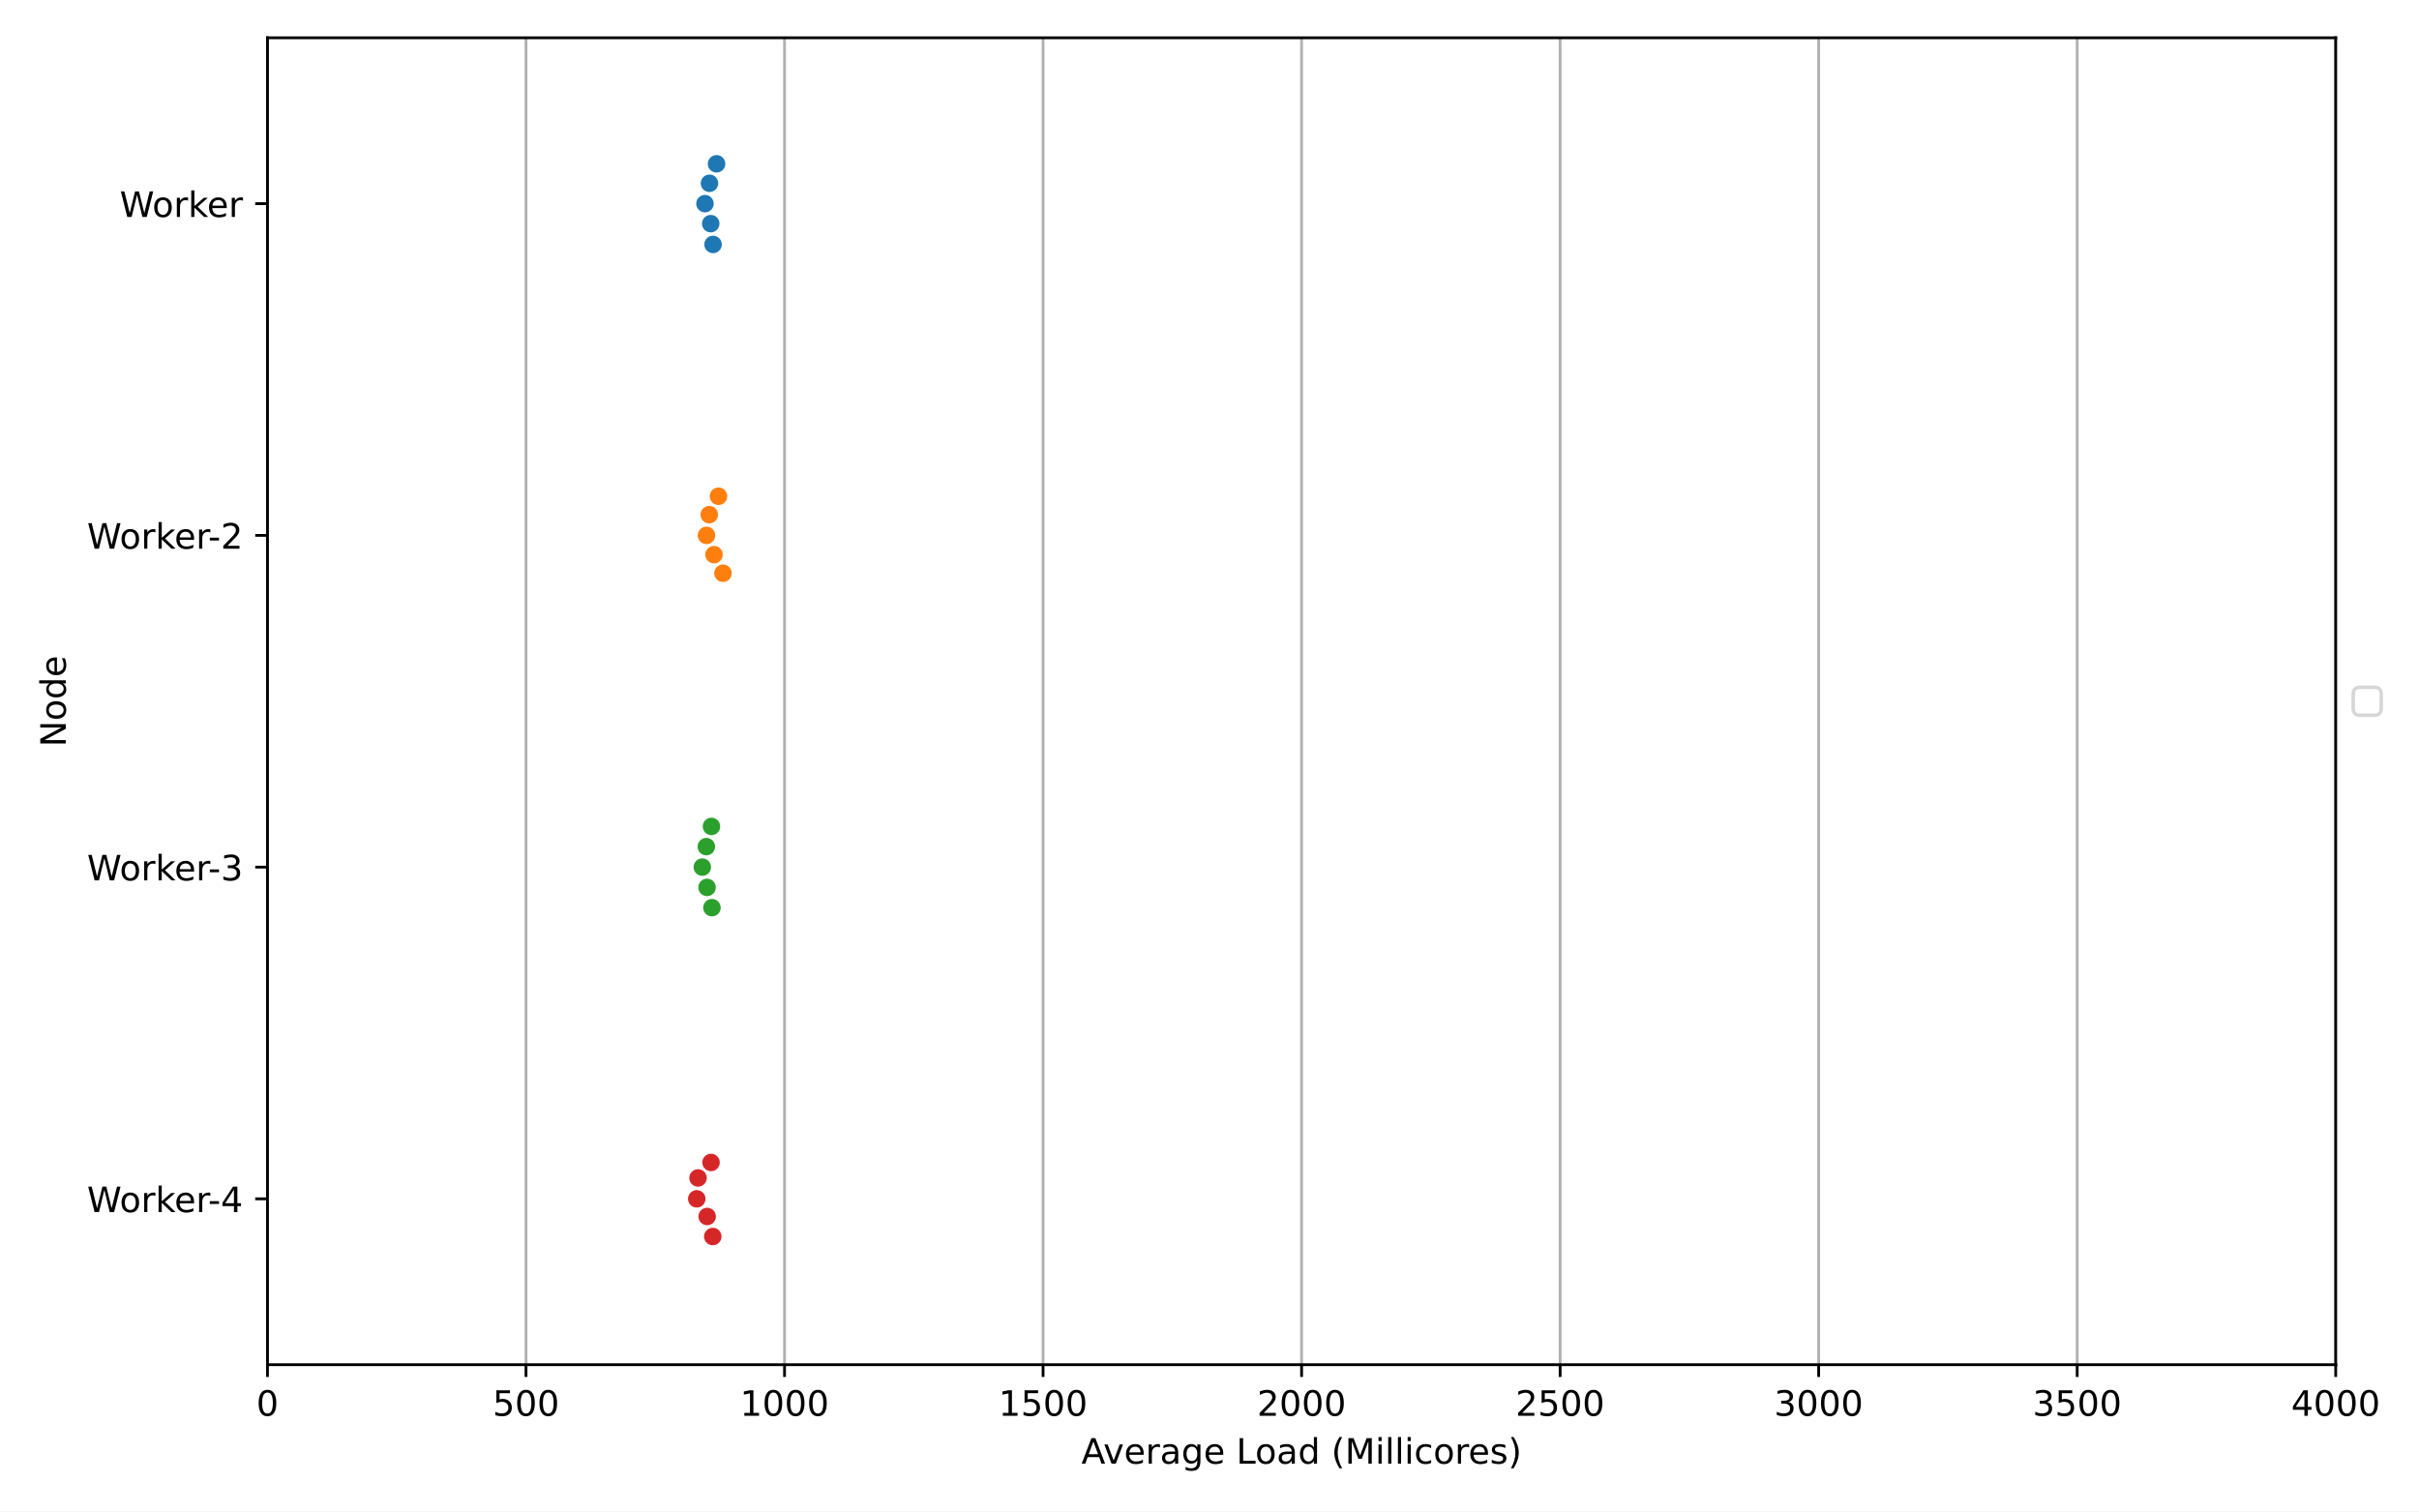
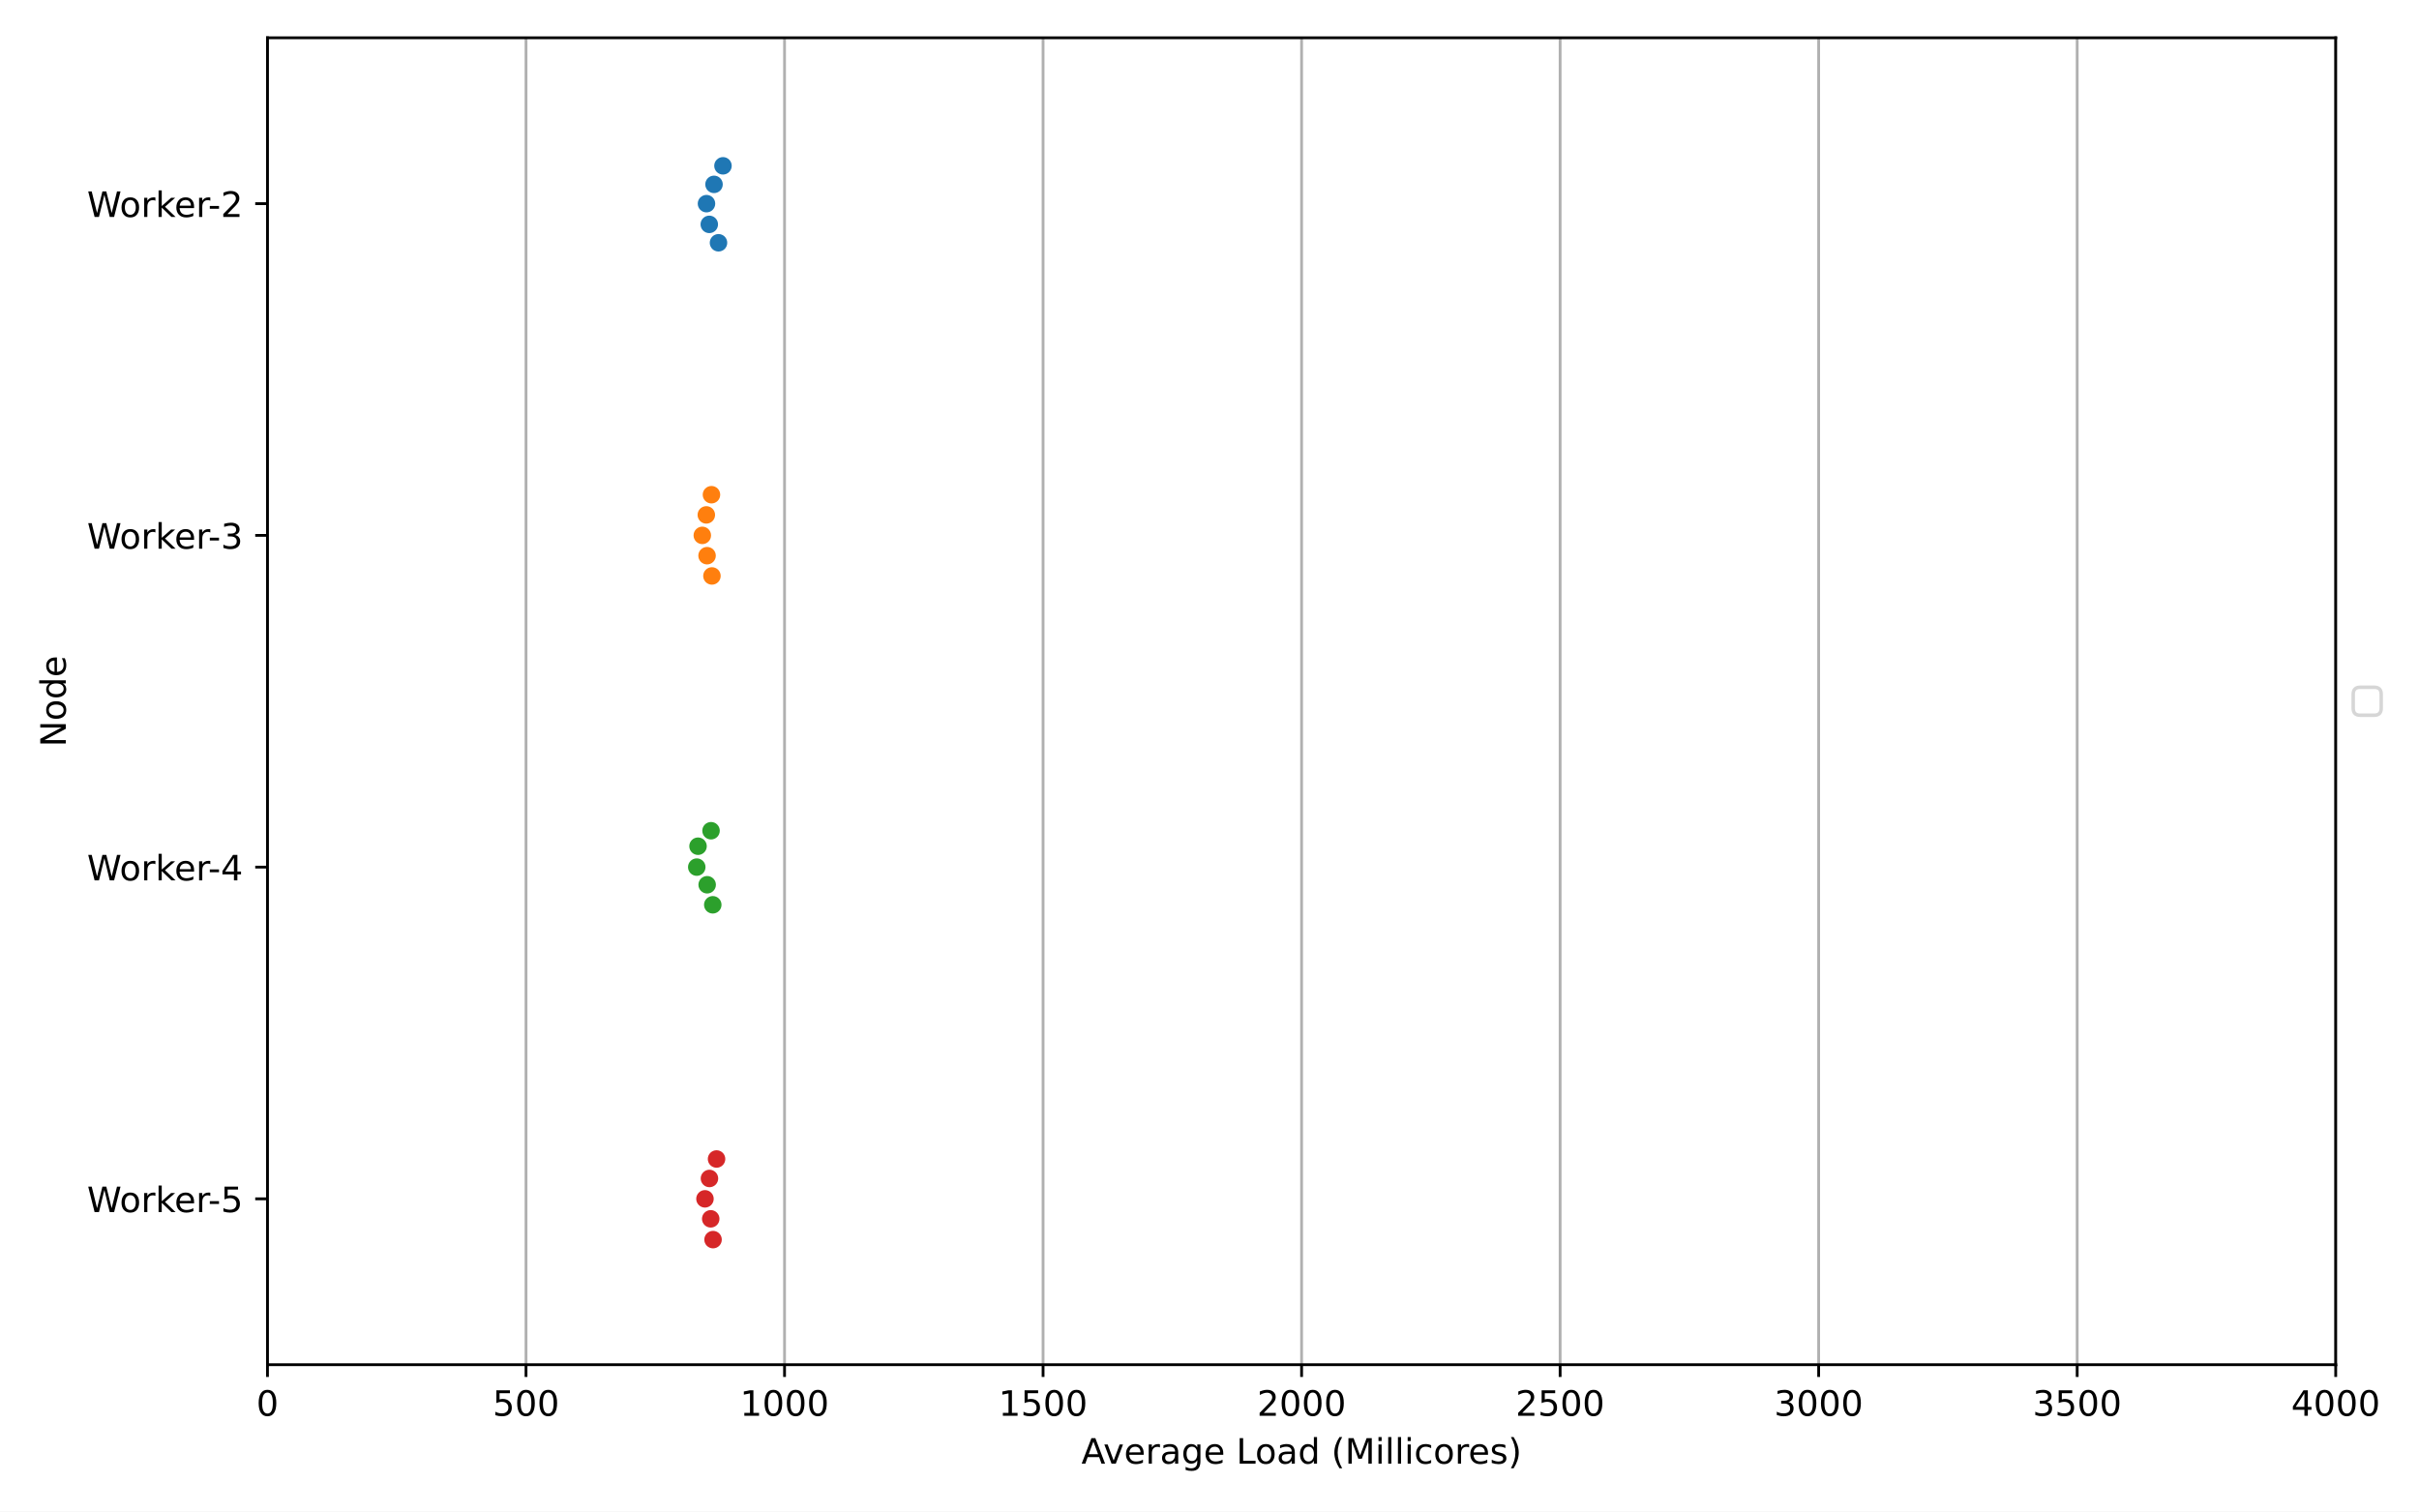
<svg xmlns="http://www.w3.org/2000/svg" xmlns:xlink="http://www.w3.org/1999/xlink" height="432pt" version="1.1" viewBox="0 0 691.2 432" width="691.2pt">
  <defs>
    <style type="text/css">*{stroke-linecap:butt;stroke-linejoin:round;}</style>
  </defs>
  <g id="figure_1">
    <g id="patch_1">
      <path d="M 0 432  L 691.2 432  L 691.2 0  L 0 0  z " style="fill:#ffffff;" />
    </g>
    <g id="axes_1">
      <g id="patch_2">
        <path d="M 76.43 390.04  L 667.4 390.04  L 667.4 10.8  L 76.43 10.8  z " style="fill:#ffffff;" />
      </g>
      <g id="matplotlib.axis_1">
        <g id="xtick_1">
          <g id="line2d_1">
-             <path clip-path="url(#p4fd3dda475)" d="M 76.43 390.04  L 76.43 10.8  " style="fill:none;stroke:#b0b0b0;stroke-linecap:square;stroke-width:0.8;" />
+             <path clip-path="url(#p854bc43e79)" d="M 76.43 390.04  L 76.43 10.8  " style="fill:none;stroke:#b0b0b0;stroke-linecap:square;stroke-width:0.8;" />
          </g>
          <g id="line2d_2">
            <defs>
-               <path d="M 0 0  L 0 3.5  " id="m4870c4613c" style="stroke:#000000;stroke-width:0.8;" />
+               <path d="M 0 0  L 0 3.5  " id="m0ecdef88f7" style="stroke:#000000;stroke-width:0.8;" />
            </defs>
            <g>
-               <use style="stroke:#000000;stroke-width:0.8;" x="76.43" xlink:href="#m4870c4613c" y="390.04" />
+               <use style="stroke:#000000;stroke-width:0.8;" x="76.43" xlink:href="#m0ecdef88f7" y="390.04" />
            </g>
          </g>
          <g id="text_1">
            <g transform="translate(73.24875 404.6384)scale(0.1 -0.1)">
              <defs>
                <path d="M 31.781 66.406  Q 24.172 66.406 20.328 58.906  Q 16.5 51.422 16.5 36.375  Q 16.5 21.391 20.328 13.891  Q 24.172 6.391 31.781 6.391  Q 39.453 6.391 43.281 13.891  Q 47.125 21.391 47.125 36.375  Q 47.125 51.422 43.281 58.906  Q 39.453 66.406 31.781 66.406  z M 31.781 74.219  Q 44.047 74.219 50.516 64.516  Q 56.984 54.828 56.984 36.375  Q 56.984 17.969 50.516 8.266  Q 44.047 -1.422 31.781 -1.422  Q 19.531 -1.422 13.062 8.266  Q 6.594 17.969 6.594 36.375  Q 6.594 54.828 13.062 64.516  Q 19.531 74.219 31.781 74.219  z " id="DejaVuSans-48" />
              </defs>
              <use xlink:href="#DejaVuSans-48" />
            </g>
          </g>
        </g>
        <g id="xtick_2">
          <g id="line2d_3">
-             <path clip-path="url(#p4fd3dda475)" d="M 150.301 390.04  L 150.301 10.8  " style="fill:none;stroke:#b0b0b0;stroke-linecap:square;stroke-width:0.8;" />
+             <path clip-path="url(#p854bc43e79)" d="M 150.301 390.04  L 150.301 10.8  " style="fill:none;stroke:#b0b0b0;stroke-linecap:square;stroke-width:0.8;" />
          </g>
          <g id="line2d_4">
            <g>
-               <use style="stroke:#000000;stroke-width:0.8;" x="150.301" xlink:href="#m4870c4613c" y="390.04" />
+               <use style="stroke:#000000;stroke-width:0.8;" x="150.301" xlink:href="#m0ecdef88f7" y="390.04" />
            </g>
          </g>
          <g id="text_2">
            <g transform="translate(140.7575 404.6384)scale(0.1 -0.1)">
              <defs>
                <path d="M 10.797 72.906  L 49.516 72.906  L 49.516 64.594  L 19.828 64.594  L 19.828 46.734  Q 21.969 47.469 24.109 47.828  Q 26.266 48.188 28.422 48.188  Q 40.625 48.188 47.75 41.5  Q 54.891 34.812 54.891 23.391  Q 54.891 11.625 47.562 5.094  Q 40.234 -1.422 26.906 -1.422  Q 22.312 -1.422 17.547 -0.641  Q 12.797 0.141 7.719 1.703  L 7.719 11.625  Q 12.109 9.234 16.797 8.062  Q 21.484 6.891 26.703 6.891  Q 35.156 6.891 40.078 11.328  Q 45.016 15.766 45.016 23.391  Q 45.016 31 40.078 35.438  Q 35.156 39.891 26.703 39.891  Q 22.75 39.891 18.812 39.016  Q 14.891 38.141 10.797 36.281  z " id="DejaVuSans-53" />
              </defs>
              <use xlink:href="#DejaVuSans-53" />
              <use x="63.623" xlink:href="#DejaVuSans-48" />
              <use x="127.246" xlink:href="#DejaVuSans-48" />
            </g>
          </g>
        </g>
        <g id="xtick_3">
          <g id="line2d_5">
-             <path clip-path="url(#p4fd3dda475)" d="M 224.173 390.04  L 224.173 10.8  " style="fill:none;stroke:#b0b0b0;stroke-linecap:square;stroke-width:0.8;" />
+             <path clip-path="url(#p854bc43e79)" d="M 224.173 390.04  L 224.173 10.8  " style="fill:none;stroke:#b0b0b0;stroke-linecap:square;stroke-width:0.8;" />
          </g>
          <g id="line2d_6">
            <g>
-               <use style="stroke:#000000;stroke-width:0.8;" x="224.173" xlink:href="#m4870c4613c" y="390.04" />
+               <use style="stroke:#000000;stroke-width:0.8;" x="224.173" xlink:href="#m0ecdef88f7" y="390.04" />
            </g>
          </g>
          <g id="text_3">
            <g transform="translate(211.4475 404.6384)scale(0.1 -0.1)">
              <defs>
                <path d="M 12.406 8.297  L 28.516 8.297  L 28.516 63.922  L 10.984 60.406  L 10.984 69.391  L 28.422 72.906  L 38.281 72.906  L 38.281 8.297  L 54.391 8.297  L 54.391 0  L 12.406 0  z " id="DejaVuSans-49" />
              </defs>
              <use xlink:href="#DejaVuSans-49" />
              <use x="63.623" xlink:href="#DejaVuSans-48" />
              <use x="127.246" xlink:href="#DejaVuSans-48" />
              <use x="190.869" xlink:href="#DejaVuSans-48" />
            </g>
          </g>
        </g>
        <g id="xtick_4">
          <g id="line2d_7">
-             <path clip-path="url(#p4fd3dda475)" d="M 298.044 390.04  L 298.044 10.8  " style="fill:none;stroke:#b0b0b0;stroke-linecap:square;stroke-width:0.8;" />
+             <path clip-path="url(#p854bc43e79)" d="M 298.044 390.04  L 298.044 10.8  " style="fill:none;stroke:#b0b0b0;stroke-linecap:square;stroke-width:0.8;" />
          </g>
          <g id="line2d_8">
            <g>
-               <use style="stroke:#000000;stroke-width:0.8;" x="298.044" xlink:href="#m4870c4613c" y="390.04" />
+               <use style="stroke:#000000;stroke-width:0.8;" x="298.044" xlink:href="#m0ecdef88f7" y="390.04" />
            </g>
          </g>
          <g id="text_4">
            <g transform="translate(285.3188 404.6384)scale(0.1 -0.1)">
              <use xlink:href="#DejaVuSans-49" />
              <use x="63.623" xlink:href="#DejaVuSans-53" />
              <use x="127.246" xlink:href="#DejaVuSans-48" />
              <use x="190.869" xlink:href="#DejaVuSans-48" />
            </g>
          </g>
        </g>
        <g id="xtick_5">
          <g id="line2d_9">
-             <path clip-path="url(#p4fd3dda475)" d="M 371.915 390.04  L 371.915 10.8  " style="fill:none;stroke:#b0b0b0;stroke-linecap:square;stroke-width:0.8;" />
+             <path clip-path="url(#p854bc43e79)" d="M 371.915 390.04  L 371.915 10.8  " style="fill:none;stroke:#b0b0b0;stroke-linecap:square;stroke-width:0.8;" />
          </g>
          <g id="line2d_10">
            <g>
-               <use style="stroke:#000000;stroke-width:0.8;" x="371.915" xlink:href="#m4870c4613c" y="390.04" />
+               <use style="stroke:#000000;stroke-width:0.8;" x="371.915" xlink:href="#m0ecdef88f7" y="390.04" />
            </g>
          </g>
          <g id="text_5">
            <g transform="translate(359.19 404.6384)scale(0.1 -0.1)">
              <defs>
                <path d="M 19.188 8.297  L 53.609 8.297  L 53.609 0  L 7.328 0  L 7.328 8.297  Q 12.938 14.109 22.625 23.891  Q 32.328 33.688 34.812 36.531  Q 39.547 41.844 41.422 45.531  Q 43.312 49.219 43.312 52.781  Q 43.312 58.594 39.234 62.25  Q 35.156 65.922 28.609 65.922  Q 23.969 65.922 18.812 64.312  Q 13.672 62.703 7.812 59.422  L 7.812 69.391  Q 13.766 71.781 18.938 73  Q 24.125 74.219 28.422 74.219  Q 39.75 74.219 46.484 68.547  Q 53.219 62.891 53.219 53.422  Q 53.219 48.922 51.531 44.891  Q 49.859 40.875 45.406 35.406  Q 44.188 33.984 37.641 27.219  Q 31.109 20.453 19.188 8.297  z " id="DejaVuSans-50" />
              </defs>
              <use xlink:href="#DejaVuSans-50" />
              <use x="63.623" xlink:href="#DejaVuSans-48" />
              <use x="127.246" xlink:href="#DejaVuSans-48" />
              <use x="190.869" xlink:href="#DejaVuSans-48" />
            </g>
          </g>
        </g>
        <g id="xtick_6">
          <g id="line2d_11">
-             <path clip-path="url(#p4fd3dda475)" d="M 445.786 390.04  L 445.786 10.8  " style="fill:none;stroke:#b0b0b0;stroke-linecap:square;stroke-width:0.8;" />
+             <path clip-path="url(#p854bc43e79)" d="M 445.786 390.04  L 445.786 10.8  " style="fill:none;stroke:#b0b0b0;stroke-linecap:square;stroke-width:0.8;" />
          </g>
          <g id="line2d_12">
            <g>
-               <use style="stroke:#000000;stroke-width:0.8;" x="445.786" xlink:href="#m4870c4613c" y="390.04" />
+               <use style="stroke:#000000;stroke-width:0.8;" x="445.786" xlink:href="#m0ecdef88f7" y="390.04" />
            </g>
          </g>
          <g id="text_6">
            <g transform="translate(433.0612 404.6384)scale(0.1 -0.1)">
              <use xlink:href="#DejaVuSans-50" />
              <use x="63.623" xlink:href="#DejaVuSans-53" />
              <use x="127.246" xlink:href="#DejaVuSans-48" />
              <use x="190.869" xlink:href="#DejaVuSans-48" />
            </g>
          </g>
        </g>
        <g id="xtick_7">
          <g id="line2d_13">
-             <path clip-path="url(#p4fd3dda475)" d="M 519.658 390.04  L 519.658 10.8  " style="fill:none;stroke:#b0b0b0;stroke-linecap:square;stroke-width:0.8;" />
+             <path clip-path="url(#p854bc43e79)" d="M 519.658 390.04  L 519.658 10.8  " style="fill:none;stroke:#b0b0b0;stroke-linecap:square;stroke-width:0.8;" />
          </g>
          <g id="line2d_14">
            <g>
-               <use style="stroke:#000000;stroke-width:0.8;" x="519.658" xlink:href="#m4870c4613c" y="390.04" />
+               <use style="stroke:#000000;stroke-width:0.8;" x="519.658" xlink:href="#m0ecdef88f7" y="390.04" />
            </g>
          </g>
          <g id="text_7">
            <g transform="translate(506.9325 404.6384)scale(0.1 -0.1)">
              <defs>
                <path d="M 40.578 39.312  Q 47.656 37.797 51.625 33  Q 55.609 28.219 55.609 21.188  Q 55.609 10.406 48.188 4.484  Q 40.766 -1.422 27.094 -1.422  Q 22.516 -1.422 17.656 -0.516  Q 12.797 0.391 7.625 2.203  L 7.625 11.719  Q 11.719 9.328 16.594 8.109  Q 21.484 6.891 26.812 6.891  Q 36.078 6.891 40.938 10.547  Q 45.797 14.203 45.797 21.188  Q 45.797 27.641 41.281 31.266  Q 36.766 34.906 28.719 34.906  L 20.219 34.906  L 20.219 43.016  L 29.109 43.016  Q 36.375 43.016 40.234 45.922  Q 44.094 48.828 44.094 54.297  Q 44.094 59.906 40.109 62.906  Q 36.141 65.922 28.719 65.922  Q 24.656 65.922 20.016 65.031  Q 15.375 64.156 9.812 62.312  L 9.812 71.094  Q 15.438 72.656 20.344 73.438  Q 25.25 74.219 29.594 74.219  Q 40.828 74.219 47.359 69.109  Q 53.906 64.016 53.906 55.328  Q 53.906 49.266 50.438 45.094  Q 46.969 40.922 40.578 39.312  z " id="DejaVuSans-51" />
              </defs>
              <use xlink:href="#DejaVuSans-51" />
              <use x="63.623" xlink:href="#DejaVuSans-48" />
              <use x="127.246" xlink:href="#DejaVuSans-48" />
              <use x="190.869" xlink:href="#DejaVuSans-48" />
            </g>
          </g>
        </g>
        <g id="xtick_8">
          <g id="line2d_15">
-             <path clip-path="url(#p4fd3dda475)" d="M 593.529 390.04  L 593.529 10.8  " style="fill:none;stroke:#b0b0b0;stroke-linecap:square;stroke-width:0.8;" />
+             <path clip-path="url(#p854bc43e79)" d="M 593.529 390.04  L 593.529 10.8  " style="fill:none;stroke:#b0b0b0;stroke-linecap:square;stroke-width:0.8;" />
          </g>
          <g id="line2d_16">
            <g>
-               <use style="stroke:#000000;stroke-width:0.8;" x="593.529" xlink:href="#m4870c4613c" y="390.04" />
+               <use style="stroke:#000000;stroke-width:0.8;" x="593.529" xlink:href="#m0ecdef88f7" y="390.04" />
            </g>
          </g>
          <g id="text_8">
            <g transform="translate(580.8038 404.6384)scale(0.1 -0.1)">
              <use xlink:href="#DejaVuSans-51" />
              <use x="63.623" xlink:href="#DejaVuSans-53" />
              <use x="127.246" xlink:href="#DejaVuSans-48" />
              <use x="190.869" xlink:href="#DejaVuSans-48" />
            </g>
          </g>
        </g>
        <g id="xtick_9">
          <g id="line2d_17">
-             <path clip-path="url(#p4fd3dda475)" d="M 667.4 390.04  L 667.4 10.8  " style="fill:none;stroke:#b0b0b0;stroke-linecap:square;stroke-width:0.8;" />
+             <path clip-path="url(#p854bc43e79)" d="M 667.4 390.04  L 667.4 10.8  " style="fill:none;stroke:#b0b0b0;stroke-linecap:square;stroke-width:0.8;" />
          </g>
          <g id="line2d_18">
            <g>
-               <use style="stroke:#000000;stroke-width:0.8;" x="667.4" xlink:href="#m4870c4613c" y="390.04" />
+               <use style="stroke:#000000;stroke-width:0.8;" x="667.4" xlink:href="#m0ecdef88f7" y="390.04" />
            </g>
          </g>
          <g id="text_9">
            <g transform="translate(654.675 404.6384)scale(0.1 -0.1)">
              <defs>
                <path d="M 37.797 64.312  L 12.891 25.391  L 37.797 25.391  z M 35.203 72.906  L 47.609 72.906  L 47.609 25.391  L 58.016 25.391  L 58.016 17.188  L 47.609 17.188  L 47.609 0  L 37.797 0  L 37.797 17.188  L 4.891 17.188  L 4.891 26.703  z " id="DejaVuSans-52" />
              </defs>
              <use xlink:href="#DejaVuSans-52" />
              <use x="63.623" xlink:href="#DejaVuSans-48" />
              <use x="127.246" xlink:href="#DejaVuSans-48" />
              <use x="190.869" xlink:href="#DejaVuSans-48" />
            </g>
          </g>
        </g>
        <g id="text_10">
          <g transform="translate(309.0033 418.3166)scale(0.1 -0.1)">
            <defs>
              <path d="M 34.188 63.188  L 20.797 26.906  L 47.609 26.906  z M 28.609 72.906  L 39.797 72.906  L 67.578 0  L 57.328 0  L 50.688 18.703  L 17.828 18.703  L 11.188 0  L 0.781 0  z " id="DejaVuSans-65" />
              <path d="M 2.984 54.688  L 12.5 54.688  L 29.594 8.797  L 46.688 54.688  L 56.203 54.688  L 35.688 0  L 23.484 0  z " id="DejaVuSans-118" />
              <path d="M 56.203 29.594  L 56.203 25.203  L 14.891 25.203  Q 15.484 15.922 20.484 11.062  Q 25.484 6.203 34.422 6.203  Q 39.594 6.203 44.453 7.469  Q 49.312 8.734 54.109 11.281  L 54.109 2.781  Q 49.266 0.734 44.188 -0.344  Q 39.109 -1.422 33.891 -1.422  Q 20.797 -1.422 13.156 6.188  Q 5.516 13.812 5.516 26.812  Q 5.516 40.234 12.766 48.109  Q 20.016 56 32.328 56  Q 43.359 56 49.781 48.891  Q 56.203 41.797 56.203 29.594  z M 47.219 32.234  Q 47.125 39.594 43.094 43.984  Q 39.062 48.391 32.422 48.391  Q 24.906 48.391 20.391 44.141  Q 15.875 39.891 15.188 32.172  z " id="DejaVuSans-101" />
              <path d="M 41.109 46.297  Q 39.594 47.172 37.812 47.578  Q 36.031 48 33.891 48  Q 26.266 48 22.188 43.047  Q 18.109 38.094 18.109 28.812  L 18.109 0  L 9.078 0  L 9.078 54.688  L 18.109 54.688  L 18.109 46.188  Q 20.953 51.172 25.484 53.578  Q 30.031 56 36.531 56  Q 37.453 56 38.578 55.875  Q 39.703 55.766 41.062 55.516  z " id="DejaVuSans-114" />
              <path d="M 34.281 27.484  Q 23.391 27.484 19.188 25  Q 14.984 22.516 14.984 16.5  Q 14.984 11.719 18.141 8.906  Q 21.297 6.109 26.703 6.109  Q 34.188 6.109 38.703 11.406  Q 43.219 16.703 43.219 25.484  L 43.219 27.484  z M 52.203 31.203  L 52.203 0  L 43.219 0  L 43.219 8.297  Q 40.141 3.328 35.547 0.953  Q 30.953 -1.422 24.312 -1.422  Q 15.922 -1.422 10.953 3.297  Q 6 8.016 6 15.922  Q 6 25.141 12.172 29.828  Q 18.359 34.516 30.609 34.516  L 43.219 34.516  L 43.219 35.406  Q 43.219 41.609 39.141 45  Q 35.062 48.391 27.688 48.391  Q 23 48.391 18.547 47.266  Q 14.109 46.141 10.016 43.891  L 10.016 52.203  Q 14.938 54.109 19.578 55.047  Q 24.219 56 28.609 56  Q 40.484 56 46.344 49.844  Q 52.203 43.703 52.203 31.203  z " id="DejaVuSans-97" />
              <path d="M 45.406 27.984  Q 45.406 37.75 41.375 43.109  Q 37.359 48.484 30.078 48.484  Q 22.859 48.484 18.828 43.109  Q 14.797 37.75 14.797 27.984  Q 14.797 18.266 18.828 12.891  Q 22.859 7.516 30.078 7.516  Q 37.359 7.516 41.375 12.891  Q 45.406 18.266 45.406 27.984  z M 54.391 6.781  Q 54.391 -7.172 48.188 -13.984  Q 42 -20.797 29.203 -20.797  Q 24.469 -20.797 20.266 -20.094  Q 16.062 -19.391 12.109 -17.922  L 12.109 -9.188  Q 16.062 -11.328 19.922 -12.344  Q 23.781 -13.375 27.781 -13.375  Q 36.625 -13.375 41.016 -8.766  Q 45.406 -4.156 45.406 5.172  L 45.406 9.625  Q 42.625 4.781 38.281 2.391  Q 33.938 0 27.875 0  Q 17.828 0 11.672 7.656  Q 5.516 15.328 5.516 27.984  Q 5.516 40.672 11.672 48.328  Q 17.828 56 27.875 56  Q 33.938 56 38.281 53.609  Q 42.625 51.219 45.406 46.391  L 45.406 54.688  L 54.391 54.688  z " id="DejaVuSans-103" />
              <path id="DejaVuSans-32" />
              <path d="M 9.812 72.906  L 19.672 72.906  L 19.672 8.297  L 55.172 8.297  L 55.172 0  L 9.812 0  z " id="DejaVuSans-76" />
              <path d="M 30.609 48.391  Q 23.391 48.391 19.188 42.75  Q 14.984 37.109 14.984 27.297  Q 14.984 17.484 19.156 11.844  Q 23.344 6.203 30.609 6.203  Q 37.797 6.203 41.984 11.859  Q 46.188 17.531 46.188 27.297  Q 46.188 37.016 41.984 42.703  Q 37.797 48.391 30.609 48.391  z M 30.609 56  Q 42.328 56 49.016 48.375  Q 55.719 40.766 55.719 27.297  Q 55.719 13.875 49.016 6.219  Q 42.328 -1.422 30.609 -1.422  Q 18.844 -1.422 12.172 6.219  Q 5.516 13.875 5.516 27.297  Q 5.516 40.766 12.172 48.375  Q 18.844 56 30.609 56  z " id="DejaVuSans-111" />
              <path d="M 45.406 46.391  L 45.406 75.984  L 54.391 75.984  L 54.391 0  L 45.406 0  L 45.406 8.203  Q 42.578 3.328 38.25 0.953  Q 33.938 -1.422 27.875 -1.422  Q 17.969 -1.422 11.734 6.484  Q 5.516 14.406 5.516 27.297  Q 5.516 40.188 11.734 48.094  Q 17.969 56 27.875 56  Q 33.938 56 38.25 53.625  Q 42.578 51.266 45.406 46.391  z M 14.797 27.297  Q 14.797 17.391 18.875 11.75  Q 22.953 6.109 30.078 6.109  Q 37.203 6.109 41.297 11.75  Q 45.406 17.391 45.406 27.297  Q 45.406 37.203 41.297 42.844  Q 37.203 48.484 30.078 48.484  Q 22.953 48.484 18.875 42.844  Q 14.797 37.203 14.797 27.297  z " id="DejaVuSans-100" />
              <path d="M 31 75.875  Q 24.469 64.656 21.281 53.656  Q 18.109 42.672 18.109 31.391  Q 18.109 20.125 21.312 9.062  Q 24.516 -2 31 -13.188  L 23.188 -13.188  Q 15.875 -1.703 12.234 9.375  Q 8.594 20.453 8.594 31.391  Q 8.594 42.281 12.203 53.312  Q 15.828 64.359 23.188 75.875  z " id="DejaVuSans-40" />
              <path d="M 9.812 72.906  L 24.516 72.906  L 43.109 23.297  L 61.812 72.906  L 76.516 72.906  L 76.516 0  L 66.891 0  L 66.891 64.016  L 48.094 14.016  L 38.188 14.016  L 19.391 64.016  L 19.391 0  L 9.812 0  z " id="DejaVuSans-77" />
              <path d="M 9.422 54.688  L 18.406 54.688  L 18.406 0  L 9.422 0  z M 9.422 75.984  L 18.406 75.984  L 18.406 64.594  L 9.422 64.594  z " id="DejaVuSans-105" />
              <path d="M 9.422 75.984  L 18.406 75.984  L 18.406 0  L 9.422 0  z " id="DejaVuSans-108" />
              <path d="M 48.781 52.594  L 48.781 44.188  Q 44.969 46.297 41.141 47.344  Q 37.312 48.391 33.406 48.391  Q 24.656 48.391 19.812 42.844  Q 14.984 37.312 14.984 27.297  Q 14.984 17.281 19.812 11.734  Q 24.656 6.203 33.406 6.203  Q 37.312 6.203 41.141 7.25  Q 44.969 8.297 48.781 10.406  L 48.781 2.094  Q 45.016 0.344 40.984 -0.531  Q 36.969 -1.422 32.422 -1.422  Q 20.062 -1.422 12.781 6.344  Q 5.516 14.109 5.516 27.297  Q 5.516 40.672 12.859 48.328  Q 20.219 56 33.016 56  Q 37.156 56 41.109 55.141  Q 45.062 54.297 48.781 52.594  z " id="DejaVuSans-99" />
              <path d="M 44.281 53.078  L 44.281 44.578  Q 40.484 46.531 36.375 47.5  Q 32.281 48.484 27.875 48.484  Q 21.188 48.484 17.844 46.438  Q 14.5 44.391 14.5 40.281  Q 14.5 37.156 16.891 35.375  Q 19.281 33.594 26.516 31.984  L 29.594 31.297  Q 39.156 29.25 43.188 25.516  Q 47.219 21.781 47.219 15.094  Q 47.219 7.469 41.188 3.016  Q 35.156 -1.422 24.609 -1.422  Q 20.219 -1.422 15.453 -0.562  Q 10.688 0.297 5.422 2  L 5.422 11.281  Q 10.406 8.688 15.234 7.391  Q 20.062 6.109 24.812 6.109  Q 31.156 6.109 34.562 8.281  Q 37.984 10.453 37.984 14.406  Q 37.984 18.062 35.516 20.016  Q 33.062 21.969 24.703 23.781  L 21.578 24.516  Q 13.234 26.266 9.516 29.906  Q 5.812 33.547 5.812 39.891  Q 5.812 47.609 11.281 51.797  Q 16.75 56 26.812 56  Q 31.781 56 36.172 55.266  Q 40.578 54.547 44.281 53.078  z " id="DejaVuSans-115" />
              <path d="M 8.016 75.875  L 15.828 75.875  Q 23.141 64.359 26.781 53.312  Q 30.422 42.281 30.422 31.391  Q 30.422 20.453 26.781 9.375  Q 23.141 -1.703 15.828 -13.188  L 8.016 -13.188  Q 14.5 -2 17.703 9.062  Q 20.906 20.125 20.906 31.391  Q 20.906 42.672 17.703 53.656  Q 14.5 64.656 8.016 75.875  z " id="DejaVuSans-41" />
            </defs>
            <use xlink:href="#DejaVuSans-65" />
            <use x="62.533" xlink:href="#DejaVuSans-118" />
            <use x="121.713" xlink:href="#DejaVuSans-101" />
            <use x="183.236" xlink:href="#DejaVuSans-114" />
            <use x="224.35" xlink:href="#DejaVuSans-97" />
            <use x="285.629" xlink:href="#DejaVuSans-103" />
            <use x="349.105" xlink:href="#DejaVuSans-101" />
            <use x="410.629" xlink:href="#DejaVuSans-32" />
            <use x="442.416" xlink:href="#DejaVuSans-76" />
            <use x="496.379" xlink:href="#DejaVuSans-111" />
            <use x="557.561" xlink:href="#DejaVuSans-97" />
            <use x="618.84" xlink:href="#DejaVuSans-100" />
            <use x="682.316" xlink:href="#DejaVuSans-32" />
            <use x="714.104" xlink:href="#DejaVuSans-40" />
            <use x="753.117" xlink:href="#DejaVuSans-77" />
            <use x="839.396" xlink:href="#DejaVuSans-105" />
            <use x="867.18" xlink:href="#DejaVuSans-108" />
            <use x="894.963" xlink:href="#DejaVuSans-108" />
            <use x="922.746" xlink:href="#DejaVuSans-105" />
            <use x="950.529" xlink:href="#DejaVuSans-99" />
            <use x="1005.51" xlink:href="#DejaVuSans-111" />
            <use x="1066.691" xlink:href="#DejaVuSans-114" />
            <use x="1105.555" xlink:href="#DejaVuSans-101" />
            <use x="1167.078" xlink:href="#DejaVuSans-115" />
            <use x="1219.178" xlink:href="#DejaVuSans-41" />
          </g>
        </g>
      </g>
      <g id="matplotlib.axis_2">
        <g id="ytick_1">
          <g id="line2d_19">
            <defs>
-               <path d="M 0 0  L -3.5 0  " id="m7dd528cb03" style="stroke:#000000;stroke-width:0.8;" />
+               <path d="M 0 0  L -3.5 0  " id="mec5d84fc06" style="stroke:#000000;stroke-width:0.8;" />
            </defs>
            <g>
-               <use style="stroke:#000000;stroke-width:0.8;" x="76.43" xlink:href="#m7dd528cb03" y="58.205" />
+               <use style="stroke:#000000;stroke-width:0.8;" x="76.43" xlink:href="#mec5d84fc06" y="58.205" />
            </g>
          </g>
          <g id="text_11">
-             <g transform="translate(34.20813 62.00422)scale(0.1 -0.1)">
+             <g transform="translate(24.87531 62.00422)scale(0.1 -0.1)">
              <defs>
                <path d="M 3.328 72.906  L 13.281 72.906  L 28.609 11.281  L 43.891 72.906  L 54.984 72.906  L 70.312 11.281  L 85.594 72.906  L 95.609 72.906  L 77.297 0  L 64.891 0  L 49.516 63.281  L 33.984 0  L 21.578 0  z " id="DejaVuSans-87" />
                <path d="M 9.078 75.984  L 18.109 75.984  L 18.109 31.109  L 44.922 54.688  L 56.391 54.688  L 27.391 29.109  L 57.625 0  L 45.906 0  L 18.109 26.703  L 18.109 0  L 9.078 0  z " id="DejaVuSans-107" />
-               </defs>
-               <use xlink:href="#DejaVuSans-87" />
-               <use x="93.002" xlink:href="#DejaVuSans-111" />
-               <use x="154.184" xlink:href="#DejaVuSans-114" />
-               <use x="195.297" xlink:href="#DejaVuSans-107" />
-               <use x="249.582" xlink:href="#DejaVuSans-101" />
-               <use x="311.105" xlink:href="#DejaVuSans-114" />
-             </g>
-           </g>
-         </g>
-         <g id="ytick_2">
-           <g id="line2d_20">
-             <g>
-               <use style="stroke:#000000;stroke-width:0.8;" x="76.43" xlink:href="#m7dd528cb03" y="153.015" />
-             </g>
-           </g>
-           <g id="text_12">
-             <g transform="translate(24.87531 156.8142)scale(0.1 -0.1)">
-               <defs>
                <path d="M 4.891 31.391  L 31.203 31.391  L 31.203 23.391  L 4.891 23.391  z " id="DejaVuSans-45" />
              </defs>
              <use xlink:href="#DejaVuSans-87" />
              <use x="93.002" xlink:href="#DejaVuSans-111" />
              <use x="154.184" xlink:href="#DejaVuSans-114" />
              <use x="195.297" xlink:href="#DejaVuSans-107" />
              <use x="249.582" xlink:href="#DejaVuSans-101" />
              <use x="311.105" xlink:href="#DejaVuSans-114" />
              <use x="345.844" xlink:href="#DejaVuSans-45" />
              <use x="381.928" xlink:href="#DejaVuSans-50" />
            </g>
          </g>
        </g>
+         <g id="ytick_2">
+           <g id="line2d_20">
+             <g>
+               <use style="stroke:#000000;stroke-width:0.8;" x="76.43" xlink:href="#mec5d84fc06" y="153.015" />
+             </g>
+           </g>
+           <g id="text_12">
+             <g transform="translate(24.87531 156.8142)scale(0.1 -0.1)">
+               <use xlink:href="#DejaVuSans-87" />
+               <use x="93.002" xlink:href="#DejaVuSans-111" />
+               <use x="154.184" xlink:href="#DejaVuSans-114" />
+               <use x="195.297" xlink:href="#DejaVuSans-107" />
+               <use x="249.582" xlink:href="#DejaVuSans-101" />
+               <use x="311.105" xlink:href="#DejaVuSans-114" />
+               <use x="345.844" xlink:href="#DejaVuSans-45" />
+               <use x="381.928" xlink:href="#DejaVuSans-51" />
+             </g>
+           </g>
+         </g>
        <g id="ytick_3">
          <g id="line2d_21">
            <g>
-               <use style="stroke:#000000;stroke-width:0.8;" x="76.43" xlink:href="#m7dd528cb03" y="247.825" />
+               <use style="stroke:#000000;stroke-width:0.8;" x="76.43" xlink:href="#mec5d84fc06" y="247.825" />
            </g>
          </g>
          <g id="text_13">
            <g transform="translate(24.87531 251.6242)scale(0.1 -0.1)">
              <use xlink:href="#DejaVuSans-87" />
              <use x="93.002" xlink:href="#DejaVuSans-111" />
              <use x="154.184" xlink:href="#DejaVuSans-114" />
              <use x="195.297" xlink:href="#DejaVuSans-107" />
              <use x="249.582" xlink:href="#DejaVuSans-101" />
              <use x="311.105" xlink:href="#DejaVuSans-114" />
              <use x="345.844" xlink:href="#DejaVuSans-45" />
-               <use x="381.928" xlink:href="#DejaVuSans-51" />
+               <use x="381.928" xlink:href="#DejaVuSans-52" />
            </g>
          </g>
        </g>
        <g id="ytick_4">
          <g id="line2d_22">
            <g>
-               <use style="stroke:#000000;stroke-width:0.8;" x="76.43" xlink:href="#m7dd528cb03" y="342.635" />
+               <use style="stroke:#000000;stroke-width:0.8;" x="76.43" xlink:href="#mec5d84fc06" y="342.635" />
            </g>
          </g>
          <g id="text_14">
            <g transform="translate(24.87531 346.4342)scale(0.1 -0.1)">
              <use xlink:href="#DejaVuSans-87" />
              <use x="93.002" xlink:href="#DejaVuSans-111" />
              <use x="154.184" xlink:href="#DejaVuSans-114" />
              <use x="195.297" xlink:href="#DejaVuSans-107" />
              <use x="249.582" xlink:href="#DejaVuSans-101" />
              <use x="311.105" xlink:href="#DejaVuSans-114" />
              <use x="345.844" xlink:href="#DejaVuSans-45" />
-               <use x="381.928" xlink:href="#DejaVuSans-52" />
+               <use x="381.928" xlink:href="#DejaVuSans-53" />
            </g>
          </g>
        </g>
        <g id="text_15">
          <g transform="translate(18.79563 213.4708)rotate(-90)scale(0.1 -0.1)">
            <defs>
              <path d="M 9.812 72.906  L 23.094 72.906  L 55.422 11.922  L 55.422 72.906  L 64.984 72.906  L 64.984 0  L 51.703 0  L 19.391 60.984  L 19.391 0  L 9.812 0  z " id="DejaVuSans-78" />
            </defs>
            <use xlink:href="#DejaVuSans-78" />
            <use x="74.805" xlink:href="#DejaVuSans-111" />
            <use x="135.986" xlink:href="#DejaVuSans-100" />
            <use x="199.463" xlink:href="#DejaVuSans-101" />
          </g>
        </g>
      </g>
      <g id="patch_3">
        <path d="M 76.43 390.04  L 76.43 10.8  " style="fill:none;stroke:#000000;stroke-linecap:square;stroke-linejoin:miter;stroke-width:0.8;" />
      </g>
      <g id="patch_4">
        <path d="M 667.4 390.04  L 667.4 10.8  " style="fill:none;stroke:#000000;stroke-linecap:square;stroke-linejoin:miter;stroke-width:0.8;" />
      </g>
      <g id="patch_5">
        <path d="M 76.43 390.04  L 667.4 390.04  " style="fill:none;stroke:#000000;stroke-linecap:square;stroke-linejoin:miter;stroke-width:0.8;" />
      </g>
      <g id="patch_6">
        <path d="M 76.43 10.8  L 667.4 10.8  " style="fill:none;stroke:#000000;stroke-linecap:square;stroke-linejoin:miter;stroke-width:0.8;" />
      </g>
      <g id="PathCollection_1">
        <defs>
-           <path d="M 0 2.5  C 0.663 2.5 1.299 2.237 1.768 1.768  C 2.237 1.299 2.5 0.663 2.5 -0  C 2.5 -0.663 2.237 -1.299 1.768 -1.768  C 1.299 -2.237 0.663 -2.5 0 -2.5  C -0.663 -2.5 -1.299 -2.237 -1.768 -1.768  C -2.237 -1.299 -2.5 -0.663 -2.5 0  C -2.5 0.663 -2.237 1.299 -1.768 1.768  C -1.299 2.237 -0.663 2.5 0 2.5  z " id="C0_0_144b0b5719" />
+           <path d="M 0 2.5  C 0.663 2.5 1.299 2.237 1.768 1.768  C 2.237 1.299 2.5 0.663 2.5 -0  C 2.5 -0.663 2.237 -1.299 1.768 -1.768  C 1.299 -2.237 0.663 -2.5 0 -2.5  C -0.663 -2.5 -1.299 -2.237 -1.768 -1.768  C -2.237 -1.299 -2.5 -0.663 -2.5 0  C -2.5 0.663 -2.237 1.299 -1.768 1.768  C -1.299 2.237 -0.663 2.5 0 2.5  z " id="C0_0_249d8323e6" />
        </defs>
-         <g clip-path="url(#p4fd3dda475)">
-           <use style="fill:#1f77b4;" x="201.436" xlink:href="#C0_0_144b0b5719" y="58.205" />
-         </g>
-         <g clip-path="url(#p4fd3dda475)">
-           <use style="fill:#1f77b4;" x="202.718" xlink:href="#C0_0_144b0b5719" y="52.383" />
-         </g>
-         <g clip-path="url(#p4fd3dda475)">
-           <use style="fill:#1f77b4;" x="203.081" xlink:href="#C0_0_144b0b5719" y="63.918" />
-         </g>
-         <g clip-path="url(#p4fd3dda475)">
-           <use style="fill:#1f77b4;" x="203.745" xlink:href="#C0_0_144b0b5719" y="69.86" />
-         </g>
-         <g clip-path="url(#p4fd3dda475)">
-           <use style="fill:#1f77b4;" x="204.745" xlink:href="#C0_0_144b0b5719" y="46.817" />
+         <g clip-path="url(#p854bc43e79)">
+           <use style="fill:#1f77b4;" x="201.87" xlink:href="#C0_0_249d8323e6" y="58.205" />
+         </g>
+         <g clip-path="url(#p854bc43e79)">
+           <use style="fill:#1f77b4;" x="202.669" xlink:href="#C0_0_249d8323e6" y="64.127" />
+         </g>
+         <g clip-path="url(#p854bc43e79)">
+           <use style="fill:#1f77b4;" x="204.022" xlink:href="#C0_0_249d8323e6" y="52.694" />
+         </g>
+         <g clip-path="url(#p854bc43e79)">
+           <use style="fill:#1f77b4;" x="205.301" xlink:href="#C0_0_249d8323e6" y="69.387" />
+         </g>
+         <g clip-path="url(#p854bc43e79)">
+           <use style="fill:#1f77b4;" x="206.58" xlink:href="#C0_0_249d8323e6" y="47.391" />
        </g>
      </g>
      <g id="PathCollection_2">
        <defs>
-           <path d="M 0 2.5  C 0.663 2.5 1.299 2.237 1.768 1.768  C 2.237 1.299 2.5 0.663 2.5 -0  C 2.5 -0.663 2.237 -1.299 1.768 -1.768  C 1.299 -2.237 0.663 -2.5 0 -2.5  C -0.663 -2.5 -1.299 -2.237 -1.768 -1.768  C -2.237 -1.299 -2.5 -0.663 -2.5 0  C -2.5 0.663 -2.237 1.299 -1.768 1.768  C -1.299 2.237 -0.663 2.5 0 2.5  z " id="C1_0_8789416e70" />
+           <path d="M 0 2.5  C 0.663 2.5 1.299 2.237 1.768 1.768  C 2.237 1.299 2.5 0.663 2.5 -0  C 2.5 -0.663 2.237 -1.299 1.768 -1.768  C 1.299 -2.237 0.663 -2.5 0 -2.5  C -0.663 -2.5 -1.299 -2.237 -1.768 -1.768  C -2.237 -1.299 -2.5 -0.663 -2.5 0  C -2.5 0.663 -2.237 1.299 -1.768 1.768  C -1.299 2.237 -0.663 2.5 0 2.5  z " id="C1_0_69b6f487ae" />
        </defs>
-         <g clip-path="url(#p4fd3dda475)">
-           <use style="fill:#ff7f0e;" x="201.87" xlink:href="#C1_0_8789416e70" y="153.015" />
-         </g>
-         <g clip-path="url(#p4fd3dda475)">
-           <use style="fill:#ff7f0e;" x="202.669" xlink:href="#C1_0_8789416e70" y="147.093" />
-         </g>
-         <g clip-path="url(#p4fd3dda475)">
-           <use style="fill:#ff7f0e;" x="204.022" xlink:href="#C1_0_8789416e70" y="158.526" />
-         </g>
-         <g clip-path="url(#p4fd3dda475)">
-           <use style="fill:#ff7f0e;" x="205.301" xlink:href="#C1_0_8789416e70" y="141.833" />
-         </g>
-         <g clip-path="url(#p4fd3dda475)">
-           <use style="fill:#ff7f0e;" x="206.58" xlink:href="#C1_0_8789416e70" y="163.829" />
+         <g clip-path="url(#p854bc43e79)">
+           <use style="fill:#ff7f0e;" x="200.675" xlink:href="#C1_0_69b6f487ae" y="153.015" />
+         </g>
+         <g clip-path="url(#p854bc43e79)">
+           <use style="fill:#ff7f0e;" x="201.823" xlink:href="#C1_0_69b6f487ae" y="147.16" />
+         </g>
+         <g clip-path="url(#p854bc43e79)">
+           <use style="fill:#ff7f0e;" x="202.035" xlink:href="#C1_0_69b6f487ae" y="158.816" />
+         </g>
+         <g clip-path="url(#p854bc43e79)">
+           <use style="fill:#ff7f0e;" x="203.291" xlink:href="#C1_0_69b6f487ae" y="141.391" />
+         </g>
+         <g clip-path="url(#p854bc43e79)">
+           <use style="fill:#ff7f0e;" x="203.428" xlink:href="#C1_0_69b6f487ae" y="164.607" />
        </g>
      </g>
      <g id="PathCollection_3">
        <defs>
-           <path d="M 0 2.5  C 0.663 2.5 1.299 2.237 1.768 1.768  C 2.237 1.299 2.5 0.663 2.5 -0  C 2.5 -0.663 2.237 -1.299 1.768 -1.768  C 1.299 -2.237 0.663 -2.5 0 -2.5  C -0.663 -2.5 -1.299 -2.237 -1.768 -1.768  C -2.237 -1.299 -2.5 -0.663 -2.5 0  C -2.5 0.663 -2.237 1.299 -1.768 1.768  C -1.299 2.237 -0.663 2.5 0 2.5  z " id="C2_0_2ddd769437" />
+           <path d="M 0 2.5  C 0.663 2.5 1.299 2.237 1.768 1.768  C 2.237 1.299 2.5 0.663 2.5 -0  C 2.5 -0.663 2.237 -1.299 1.768 -1.768  C 1.299 -2.237 0.663 -2.5 0 -2.5  C -0.663 -2.5 -1.299 -2.237 -1.768 -1.768  C -2.237 -1.299 -2.5 -0.663 -2.5 0  C -2.5 0.663 -2.237 1.299 -1.768 1.768  C -1.299 2.237 -0.663 2.5 0 2.5  z " id="C2_0_b06ff5cbfc" />
        </defs>
-         <g clip-path="url(#p4fd3dda475)">
-           <use style="fill:#2ca02c;" x="200.675" xlink:href="#C2_0_2ddd769437" y="247.825" />
-         </g>
-         <g clip-path="url(#p4fd3dda475)">
-           <use style="fill:#2ca02c;" x="201.823" xlink:href="#C2_0_2ddd769437" y="241.97" />
-         </g>
-         <g clip-path="url(#p4fd3dda475)">
-           <use style="fill:#2ca02c;" x="202.035" xlink:href="#C2_0_2ddd769437" y="253.626" />
-         </g>
-         <g clip-path="url(#p4fd3dda475)">
-           <use style="fill:#2ca02c;" x="203.291" xlink:href="#C2_0_2ddd769437" y="236.201" />
-         </g>
-         <g clip-path="url(#p4fd3dda475)">
-           <use style="fill:#2ca02c;" x="203.428" xlink:href="#C2_0_2ddd769437" y="259.417" />
+         <g clip-path="url(#p854bc43e79)">
+           <use style="fill:#2ca02c;" x="199.092" xlink:href="#C2_0_b06ff5cbfc" y="247.825" />
+         </g>
+         <g clip-path="url(#p854bc43e79)">
+           <use style="fill:#2ca02c;" x="199.453" xlink:href="#C2_0_b06ff5cbfc" y="241.852" />
+         </g>
+         <g clip-path="url(#p854bc43e79)">
+           <use style="fill:#2ca02c;" x="202.063" xlink:href="#C2_0_b06ff5cbfc" y="252.868" />
+         </g>
+         <g clip-path="url(#p854bc43e79)">
+           <use style="fill:#2ca02c;" x="203.17" xlink:href="#C2_0_b06ff5cbfc" y="237.429" />
+         </g>
+         <g clip-path="url(#p854bc43e79)">
+           <use style="fill:#2ca02c;" x="203.666" xlink:href="#C2_0_b06ff5cbfc" y="258.595" />
        </g>
      </g>
      <g id="PathCollection_4">
        <defs>
-           <path d="M 0 2.5  C 0.663 2.5 1.299 2.237 1.768 1.768  C 2.237 1.299 2.5 0.663 2.5 -0  C 2.5 -0.663 2.237 -1.299 1.768 -1.768  C 1.299 -2.237 0.663 -2.5 0 -2.5  C -0.663 -2.5 -1.299 -2.237 -1.768 -1.768  C -2.237 -1.299 -2.5 -0.663 -2.5 0  C -2.5 0.663 -2.237 1.299 -1.768 1.768  C -1.299 2.237 -0.663 2.5 0 2.5  z " id="C3_0_f0d3ecb511" />
+           <path d="M 0 2.5  C 0.663 2.5 1.299 2.237 1.768 1.768  C 2.237 1.299 2.5 0.663 2.5 -0  C 2.5 -0.663 2.237 -1.299 1.768 -1.768  C 1.299 -2.237 0.663 -2.5 0 -2.5  C -0.663 -2.5 -1.299 -2.237 -1.768 -1.768  C -2.237 -1.299 -2.5 -0.663 -2.5 0  C -2.5 0.663 -2.237 1.299 -1.768 1.768  C -1.299 2.237 -0.663 2.5 0 2.5  z " id="C3_0_01e62eafa4" />
        </defs>
-         <g clip-path="url(#p4fd3dda475)">
-           <use style="fill:#d62728;" x="199.092" xlink:href="#C3_0_f0d3ecb511" y="342.635" />
-         </g>
-         <g clip-path="url(#p4fd3dda475)">
-           <use style="fill:#d62728;" x="199.453" xlink:href="#C3_0_f0d3ecb511" y="336.662" />
-         </g>
-         <g clip-path="url(#p4fd3dda475)">
-           <use style="fill:#d62728;" x="202.063" xlink:href="#C3_0_f0d3ecb511" y="347.678" />
-         </g>
-         <g clip-path="url(#p4fd3dda475)">
-           <use style="fill:#d62728;" x="203.17" xlink:href="#C3_0_f0d3ecb511" y="332.239" />
-         </g>
-         <g clip-path="url(#p4fd3dda475)">
-           <use style="fill:#d62728;" x="203.666" xlink:href="#C3_0_f0d3ecb511" y="353.405" />
+         <g clip-path="url(#p854bc43e79)">
+           <use style="fill:#d62728;" x="201.436" xlink:href="#C3_0_01e62eafa4" y="342.635" />
+         </g>
+         <g clip-path="url(#p854bc43e79)">
+           <use style="fill:#d62728;" x="202.718" xlink:href="#C3_0_01e62eafa4" y="336.813" />
+         </g>
+         <g clip-path="url(#p854bc43e79)">
+           <use style="fill:#d62728;" x="203.081" xlink:href="#C3_0_01e62eafa4" y="348.348" />
+         </g>
+         <g clip-path="url(#p854bc43e79)">
+           <use style="fill:#d62728;" x="203.745" xlink:href="#C3_0_01e62eafa4" y="354.29" />
+         </g>
+         <g clip-path="url(#p854bc43e79)">
+           <use style="fill:#d62728;" x="204.745" xlink:href="#C3_0_01e62eafa4" y="331.247" />
        </g>
      </g>
      <g id="legend_1">
        <g id="patch_7">
          <path d="M 674.4 204.42  L 678.4 204.42  Q 680.4 204.42 680.4 202.42  L 680.4 198.42  Q 680.4 196.42 678.4 196.42  L 674.4 196.42  Q 672.4 196.42 672.4 198.42  L 672.4 202.42  Q 672.4 204.42 674.4 204.42  z " style="fill:#ffffff;opacity:0.8;stroke:#cccccc;stroke-linejoin:miter;" />
        </g>
      </g>
    </g>
  </g>
  <defs>
-     <clipPath id="p4fd3dda475">
+     <clipPath id="p854bc43e79">
      <rect height="379.24" width="590.97" x="76.43" y="10.8" />
    </clipPath>
  </defs>
</svg>
